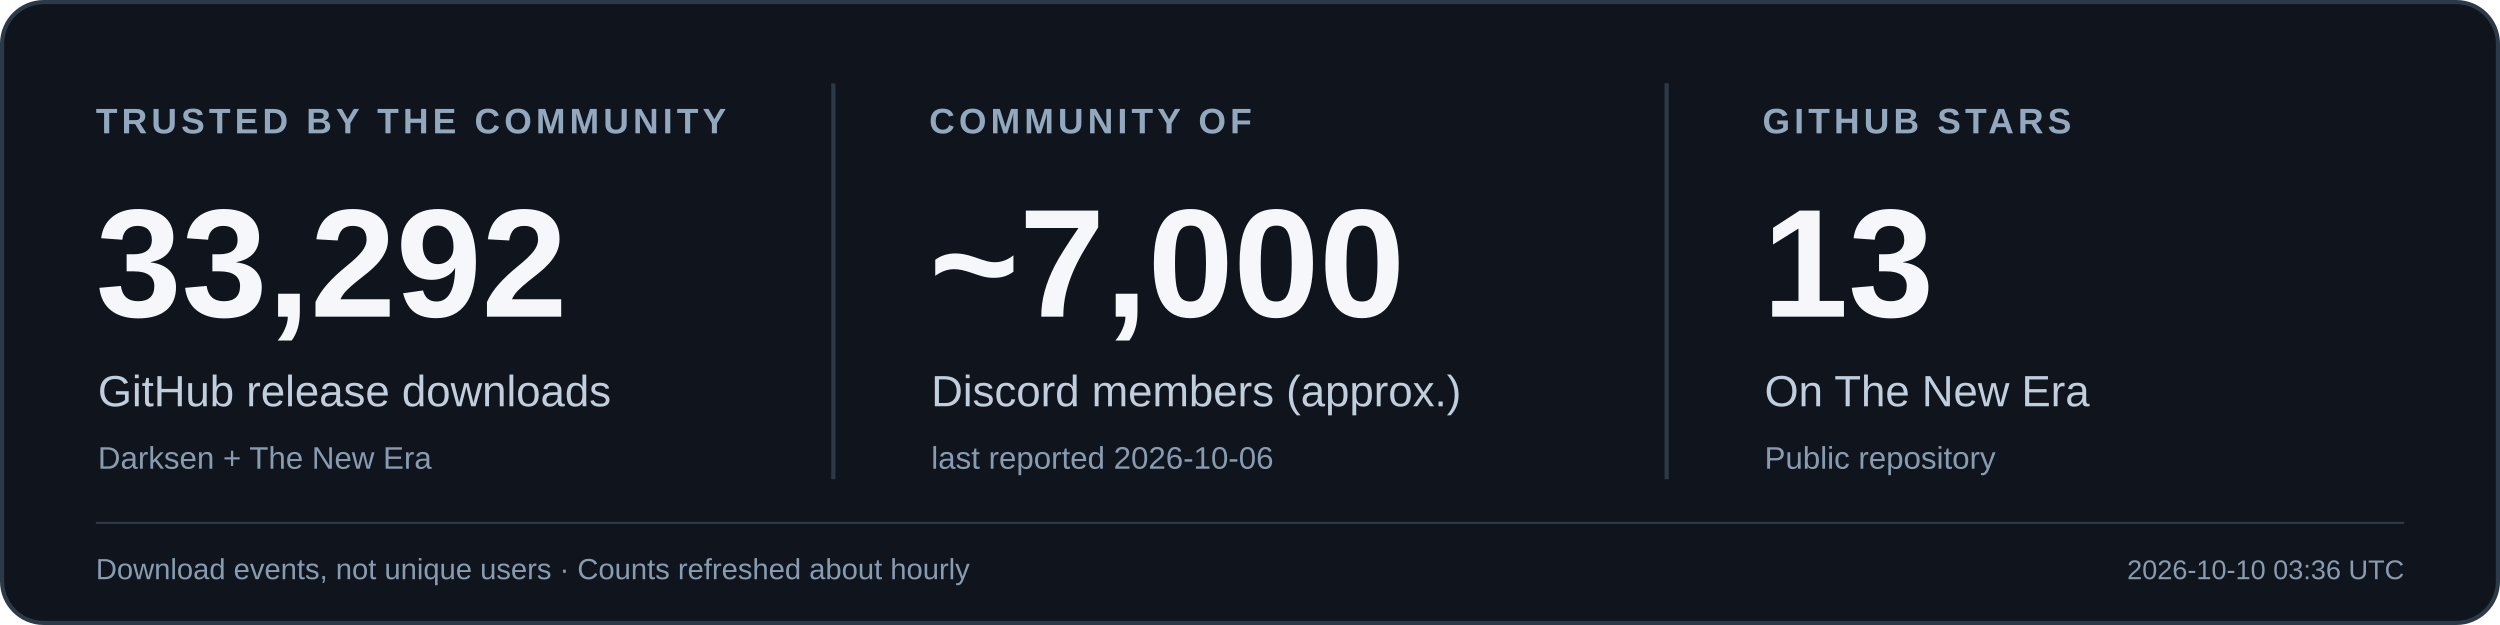
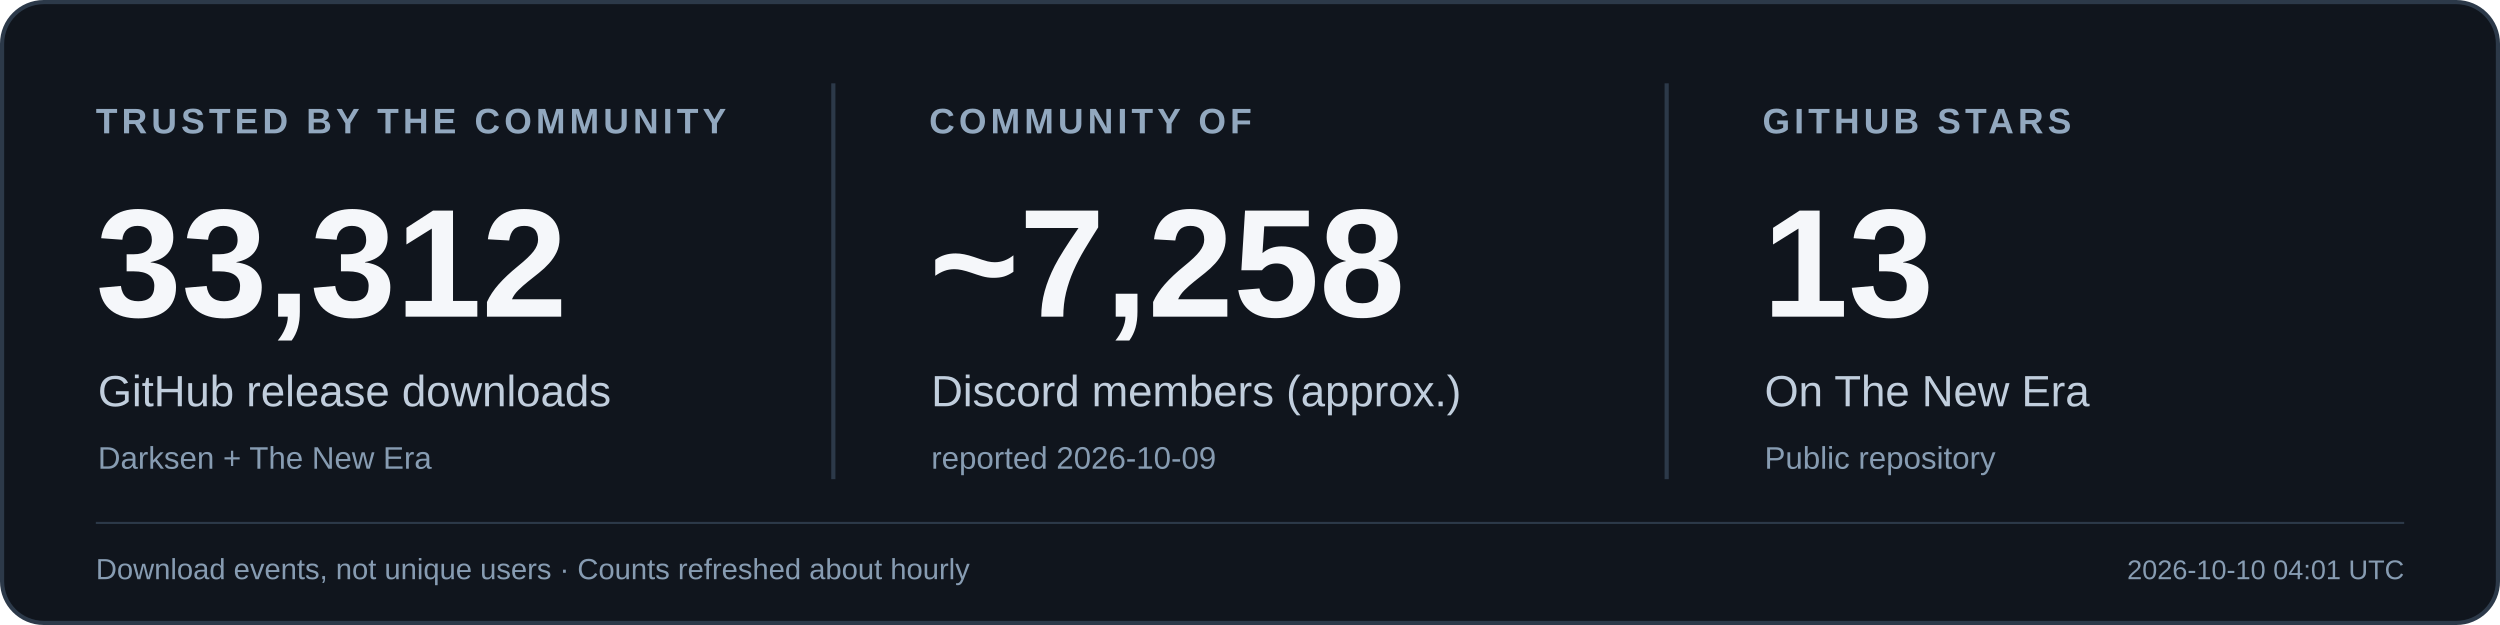
<svg xmlns="http://www.w3.org/2000/svg" width="1200" height="300" viewBox="0 0 1200 300" role="img" aria-labelledby="title desc">
  <rect x="1" y="1" width="1198" height="298" rx="20" fill="#10151d" stroke="#2c3949" stroke-width="2" />
  <path d="M400 40v190M800 40v190" stroke="#2c3949" stroke-width="2" />
  <g font-family="Arial, Helvetica, sans-serif">
    <text x="46" y="64" font-size="17" font-weight="700" letter-spacing="2" fill="#92a8bf">TRUSTED BY THE COMMUNITY</text>
-     <text x="46" y="152" font-size="74" font-weight="700" fill="#f5f7fa">33,292</text>
+     <text x="46" y="152" font-size="74" font-weight="700" fill="#f5f7fa">33,312</text>
    <text x="47" y="195" font-size="21" fill="#c1cedd">GitHub release downloads</text>
    <text x="47" y="225" font-size="15" fill="#879cb2">Darksen + The New Era</text>
    <text x="446" y="64" font-size="17" font-weight="700" letter-spacing="2" fill="#92a8bf">COMMUNITY OF</text>
-     <text x="446" y="152" font-size="74" font-weight="700" fill="#f5f7fa">~7,000</text>
+     <text x="446" y="152" font-size="74" font-weight="700" fill="#f5f7fa">~7,258</text>
    <text x="447" y="195" font-size="21" fill="#c1cedd">Discord members (approx.)</text>
-     <text x="447" y="225" font-size="15" fill="#879cb2">last reported 2026-10-06</text>
+     <text x="447" y="225" font-size="15" fill="#879cb2">reported 2026-10-09</text>
    <text x="846" y="64" font-size="17" font-weight="700" letter-spacing="2" fill="#92a8bf">GITHUB STARS</text>
    <text x="846" y="152" font-size="74" font-weight="700" fill="#f5f7fa">13</text>
    <text x="847" y="195" font-size="21" fill="#c1cedd">On The New Era</text>
    <text x="847" y="225" font-size="15" fill="#879cb2">Public repository</text>
    <path d="M46 251h1108" stroke="#2c3949" stroke-width="1" />
    <text x="46" y="278" font-size="14" fill="#879cb2">Download events, not unique users  ·  Counts refreshed about hourly</text>
-     <text x="1154" y="278" text-anchor="end" font-size="13" fill="#879cb2">2026-10-10 03:36 UTC</text>
+     <text x="1154" y="278" text-anchor="end" font-size="13" fill="#879cb2">2026-10-10 04:01 UTC</text>
  </g>
</svg>
